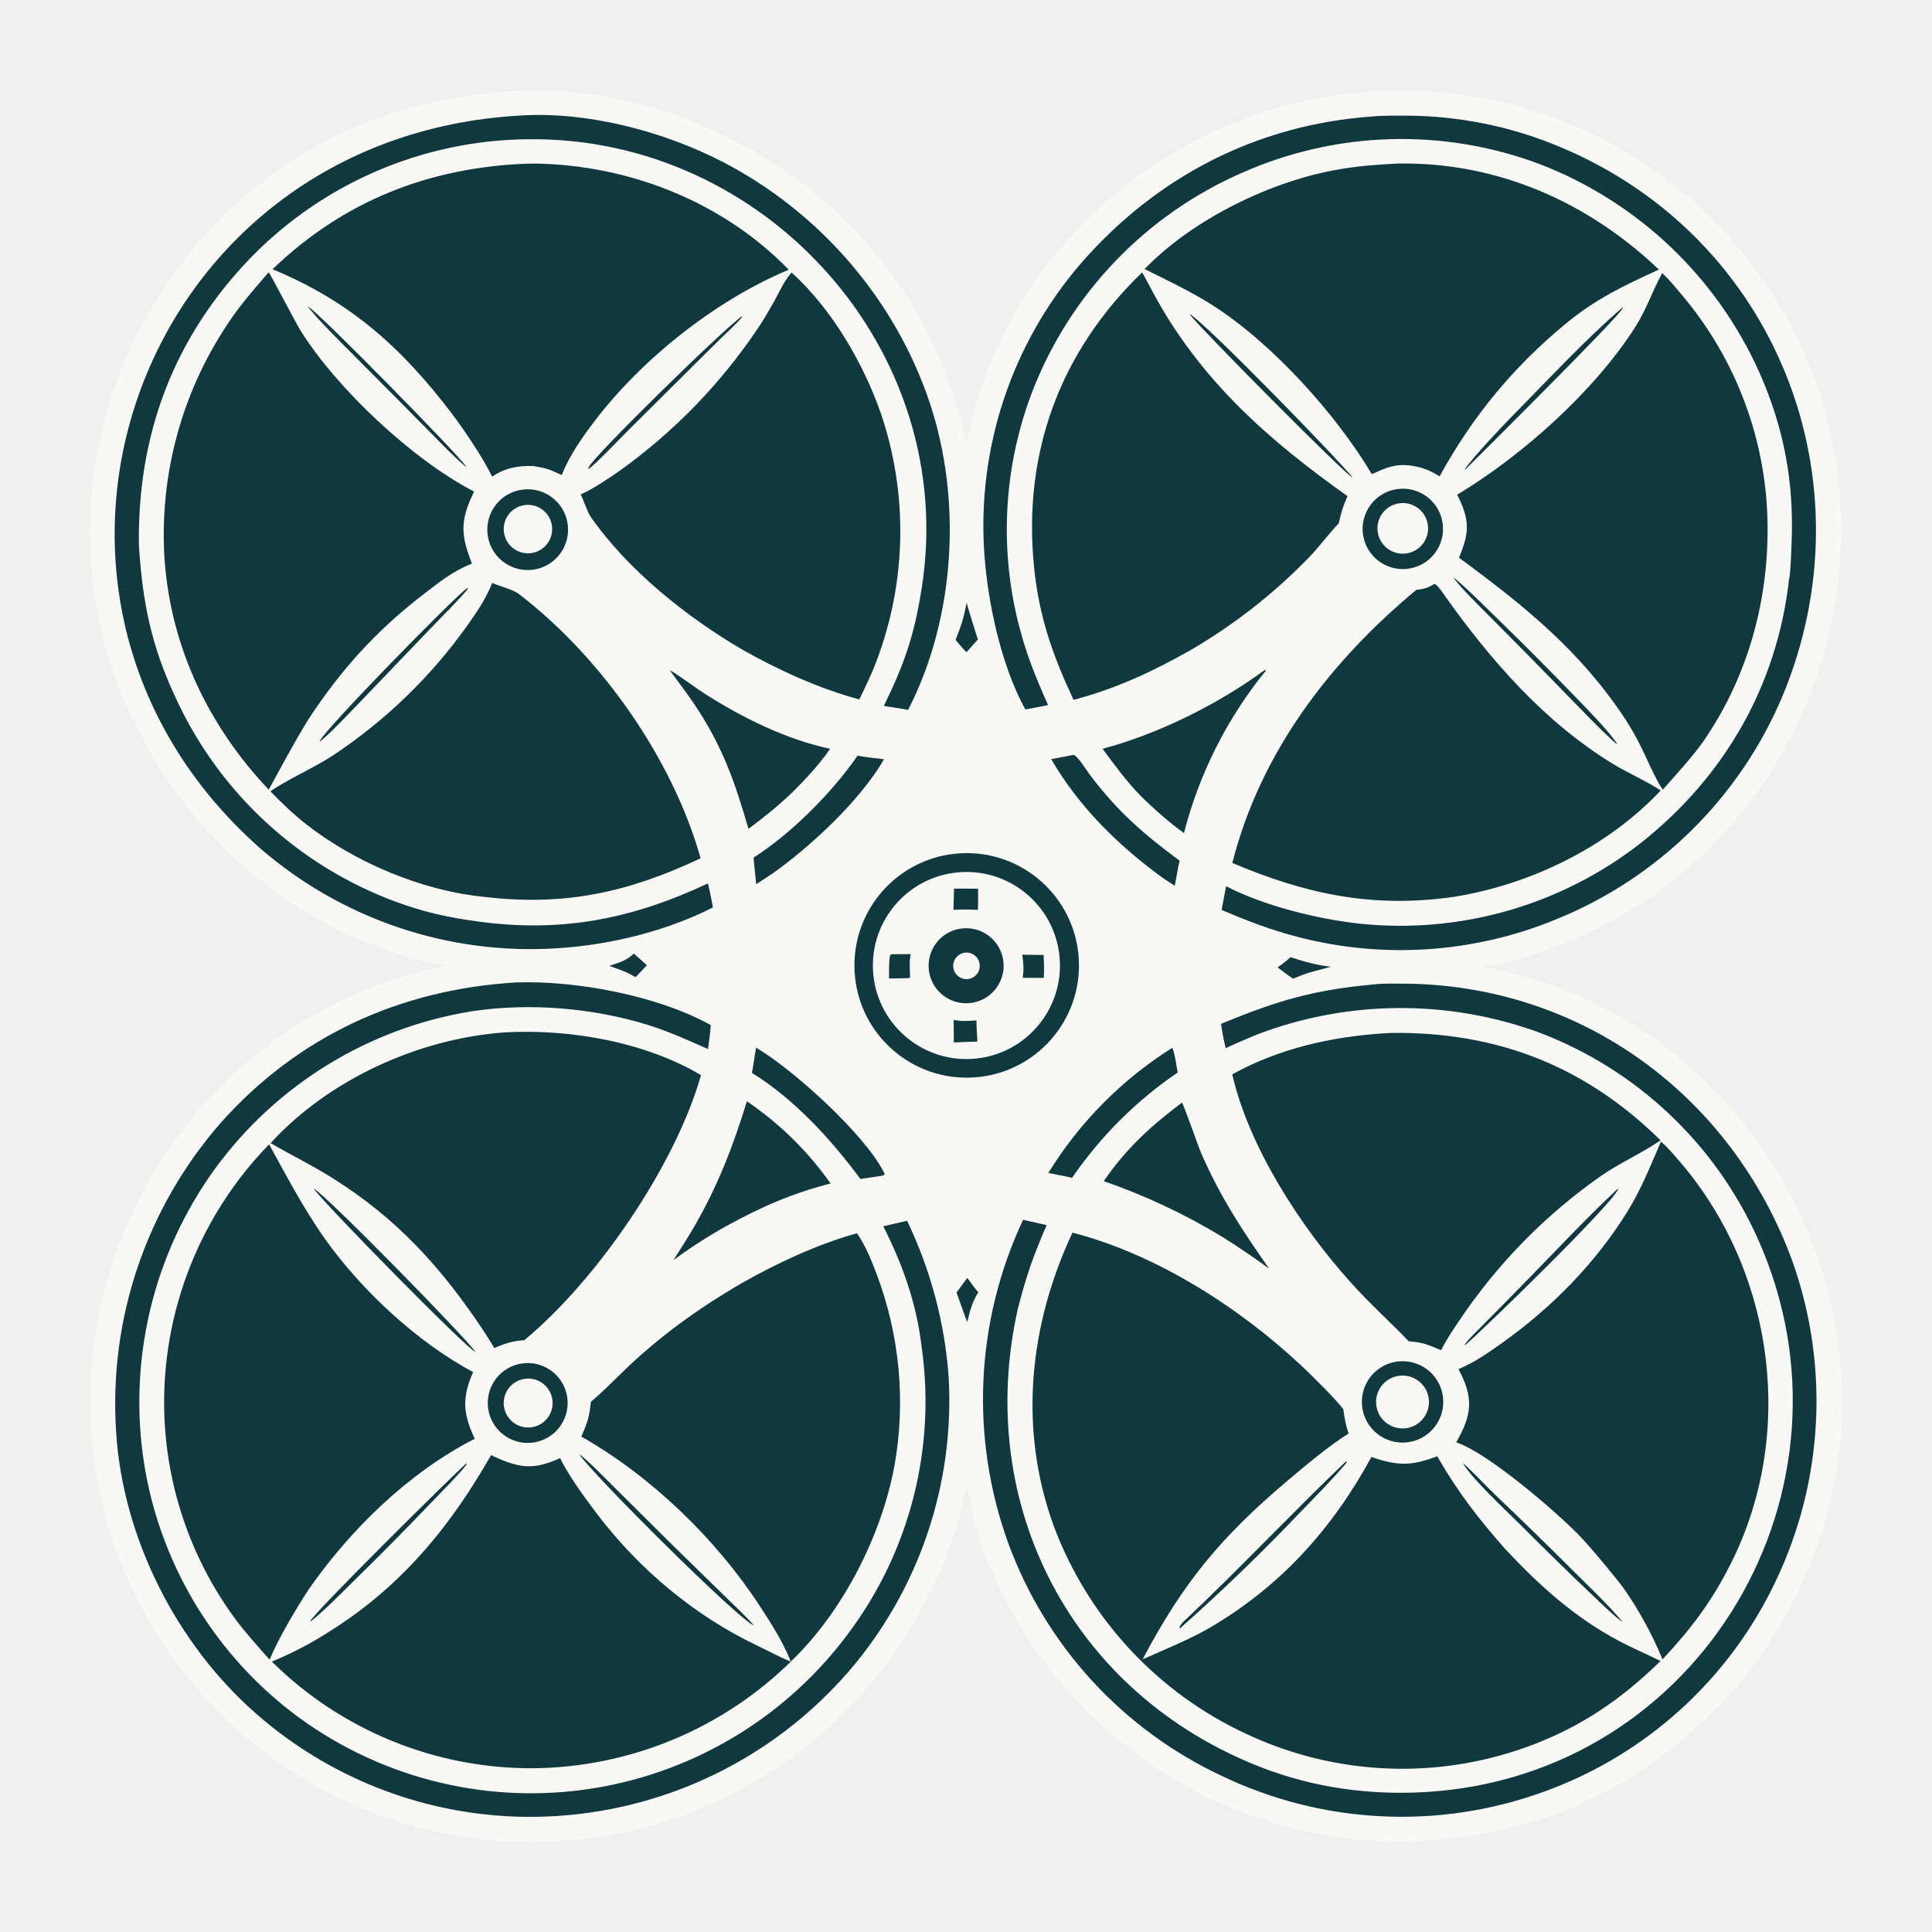
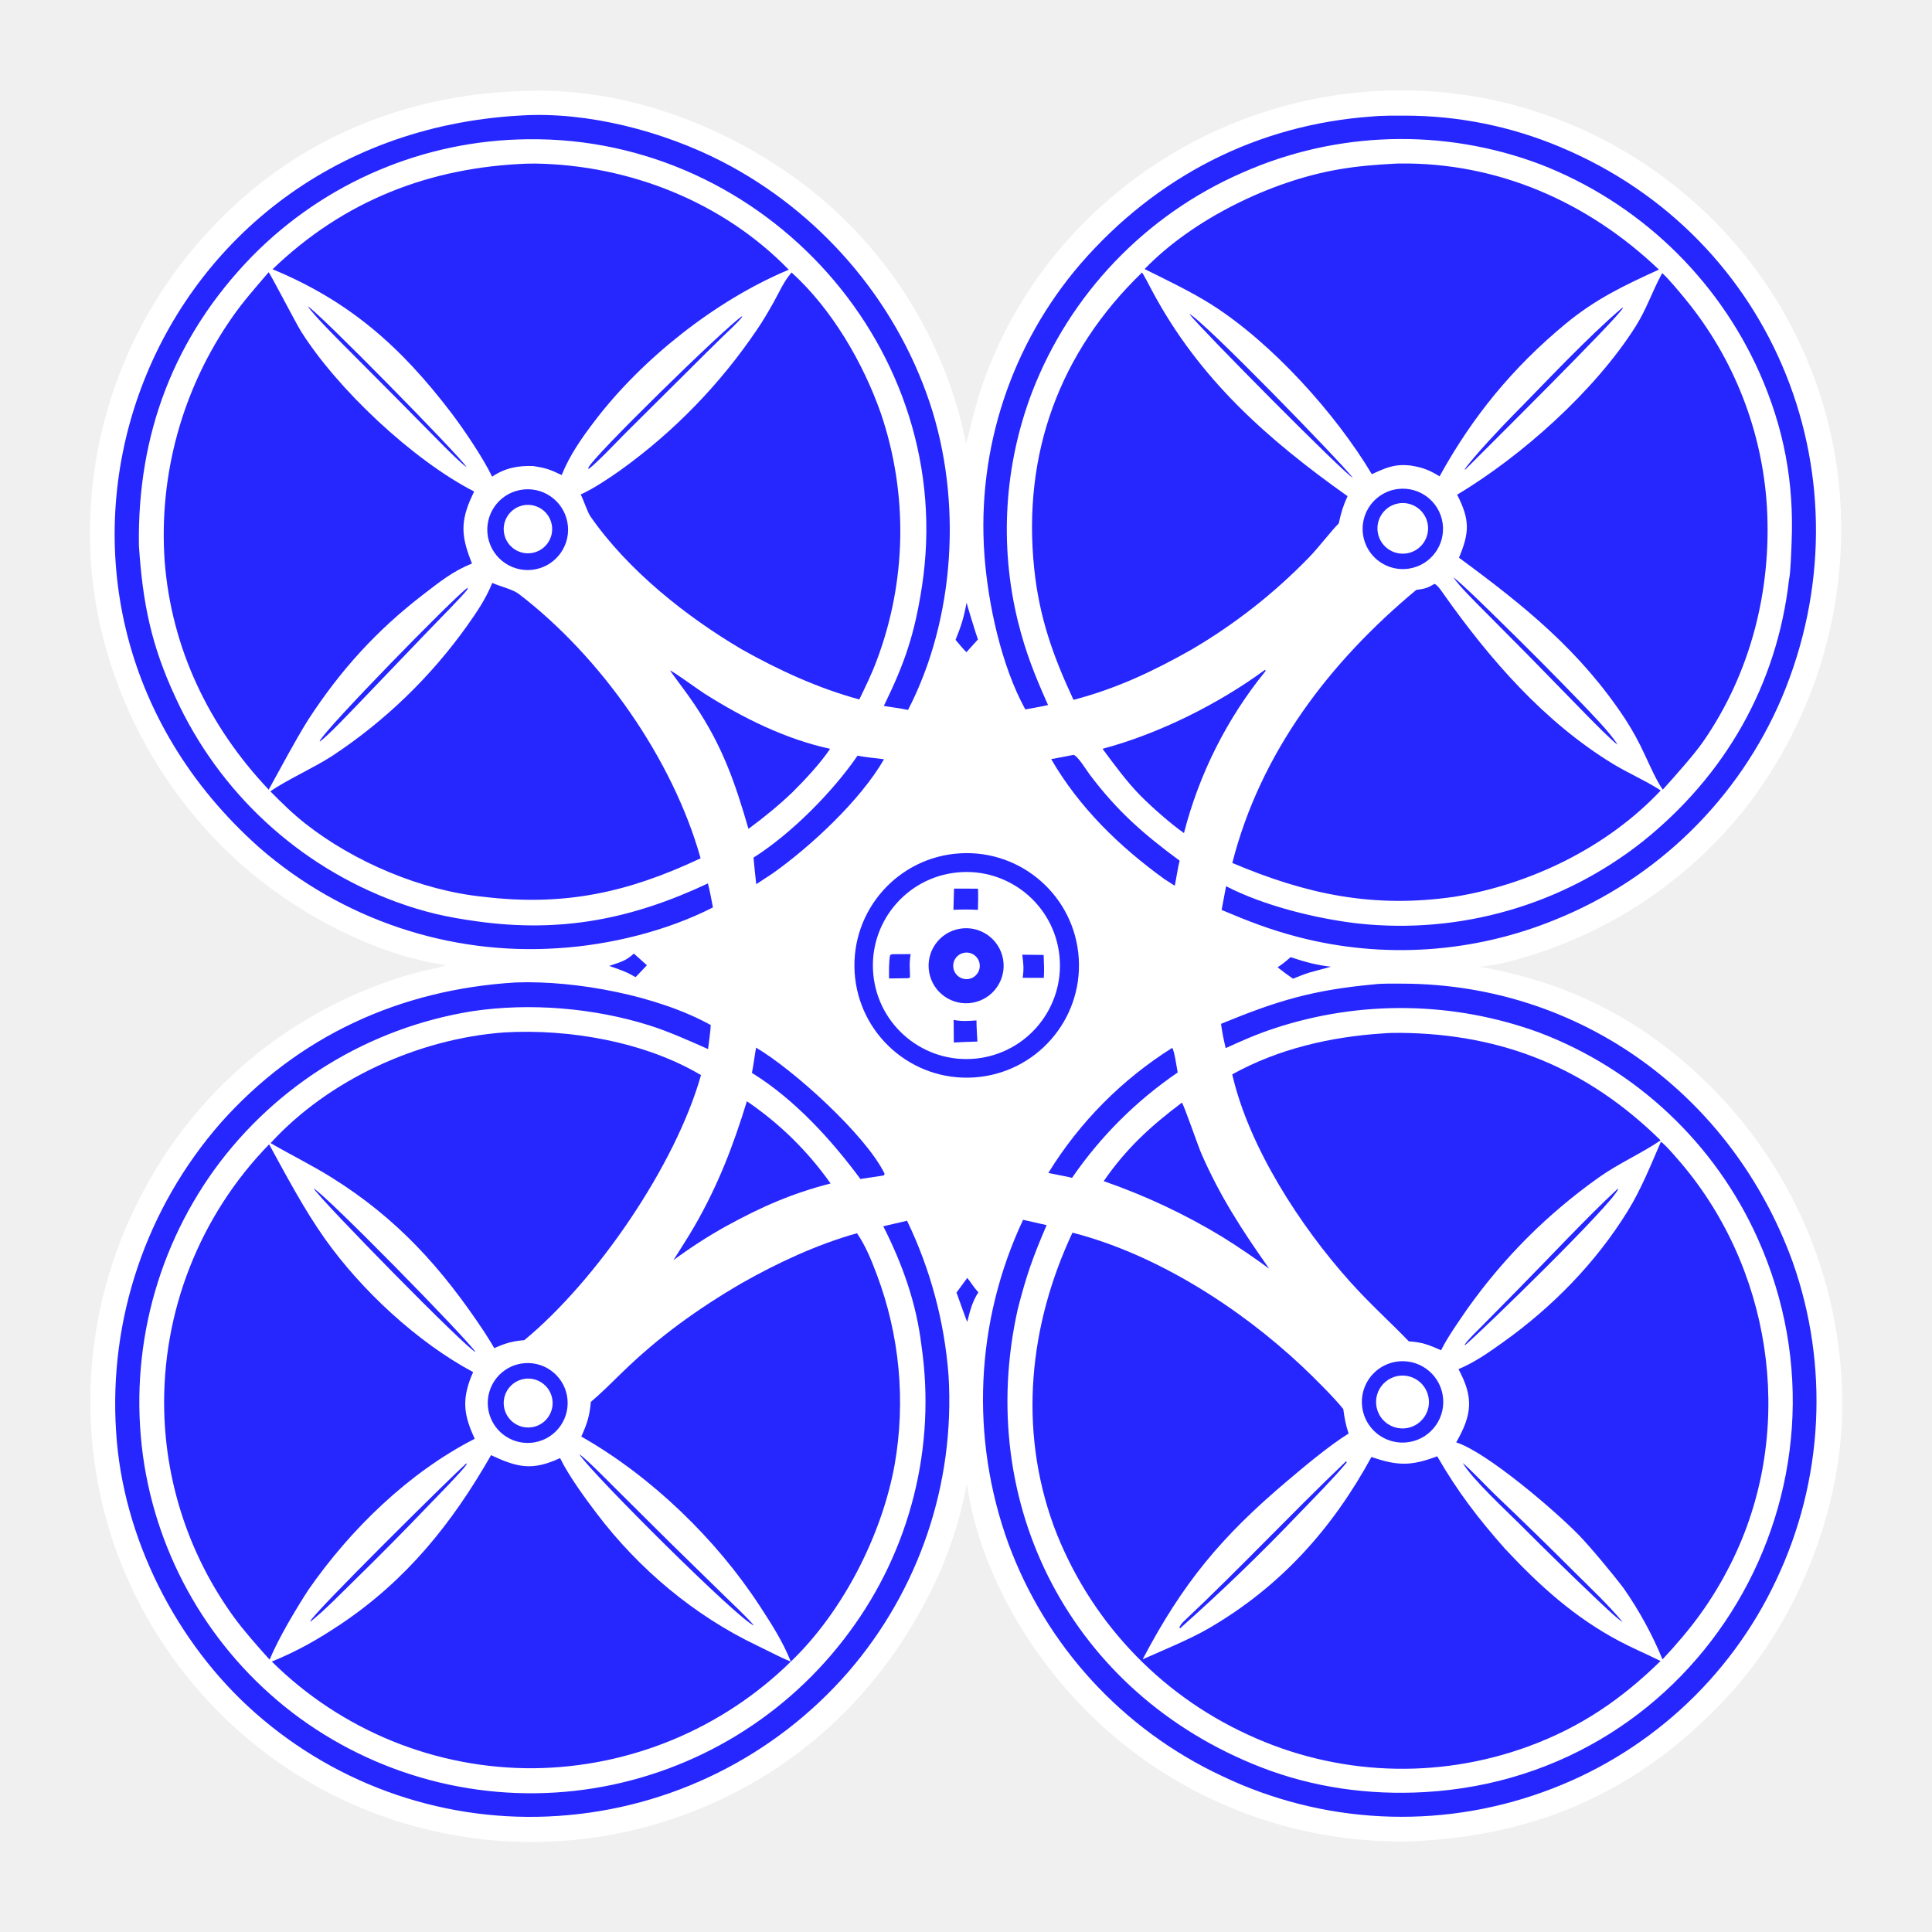
<svg xmlns="http://www.w3.org/2000/svg" viewBox="0 0 2048 2048">
-   <path fill="#faf8f4" d="M1024.07 470.122c5.45-18.88 9.13-37.519 15.46-56.767 15.61-47.452 41.41-95.706 72.16-134.964 78.2-100.076 193.2-164.703 319.35-179.476a466.17 466.17 0 0 1 343.12 97.195 464.1 464.1 0 0 1 174.8 313.086 482.1 482.1 0 0 1-100.37 349.633 467.8 467.8 0 0 1-223.07 152.991c-20.78 6.47-35.21 10.57-57.04 13.03 87.35 15.21 161.39 50.28 227.39 110.27 95.37 86.1 151.87 207.12 156.63 335.52 5.44 117.08-43.39 245.03-123.17 329.94-92.42 98.37-198.87 145.18-331.95 151.28a470.2 470.2 0 0 1-297.73-96.16c-86.89-65.48-159.49-174.54-174.78-283.13-7.4 40.89-20.8 80.47-39.78 117.44-58.02 114.89-153.523 199.25-276.231 239.47a469.9 469.9 0 0 1-360.783-29.14 470 470 0 0 1-230.911-274.32 470.53 470.53 0 0 1 32.13-358.17 465.95 465.95 0 0 1 241.328-219.7 441 441 0 0 1 51.147-17.2c9.474-2.54 21.693-4.65 30.481-7.53l.908-.31c-60.964-8.61-122.429-37.515-172.885-72.011-120.557-82.423-200.04-224.408-204.674-370.93a470.12 470.12 0 0 1 129.362-339.147c86.964-92.536 202.707-140.704 328.776-144.565 97.044-4.322 194.725 28.804 274.859 82.367 101.19 67.355 171.503 172.13 195.473 291.298" />
-   <path fill="#10393f" d="M1136.85 1306.66c88.68 22.77 177.01 79.33 243.2 141.5 11.2 10.52 34.49 33.55 43.89 45.52 1.44 10.31 2.38 16.06 5.63 25.91-21.12 13.23-45.81 34.02-64.96 50.2-70.38 59.47-110.81 108.37-153.38 189.17 21.75-9.7 49.89-21.12 70.15-32.9 75.85-44.07 130.86-105.32 172.4-181.6 27.91 9.62 42.23 9.62 69.73-.73 21.61 37.51 43.33 65.77 71.85 98.02 36.44 39.01 73.68 72.76 121.18 97.92 14.51 7.68 29.08 13.74 43.7 21.08-41.88 40.94-84.89 70.26-140.19 90.55-96.69 35.4-203.48 30.97-296.89-12.33-95.46-43.62-169.66-123.39-206.29-221.74-37.41-103.03-25.99-212.45 19.98-310.57M284.801 288.583c1.378 1.025 28.827 53.883 33.888 61.981 38.56 61.71 119.177 137.229 183.878 170.461a285 285 0 0 0-4.216 9.233c-11.151 26.081-8.028 41.782 1.956 67.151l-.732.286c-19.912 7.992-33.932 19.454-50.678 32.312-49.655 38.126-88.109 80.545-122.156 132.874-14.314 22.896-28.618 50.249-41.912 74.176-63.484-67.093-103.22-149.923-110.306-242.528a402.4 402.4 0 0 1 71.604-258.185c11.739-16.916 25.294-32.134 38.674-47.761M520.529 1542.55c28.536 13.28 43.7 16.64 73.186 3.1 9.156 18.81 26.378 42.3 38.845 58.74 44.548 58.75 103.421 108.26 170.089 140.01 11.82 5.63 23.211 11.96 35.656 16.97a395.1 395.1 0 0 1-272.592 113.04 390.87 390.87 0 0 1-277.562-113.06c28.104-11.66 47.907-22.92 72.863-39.53 69.984-46.88 118.184-106.96 159.515-179.27M1762.01 289.49c7.44 6.728 17.87 19.529 24.4 27.427a383.87 383.87 0 0 1 86.67 221.692c4.8 87.4-17.46 175.076-67.61 247.463-10.04 14.485-30.54 37.231-42.86 50.99-6.38-8.931-14.02-26.188-18.98-36.827-6.8-14.58-11.81-23.771-20.37-37.331-47.98-73.009-107.27-120.611-176.67-171.707 11.2-26.749 11.66-40.262-1.97-66.77 68.89-41.318 145.96-110.153 189.16-178.321 11.46-18.087 17.78-37.379 27.62-55.513zm-1.43 920.91c4.14 1.88 22.02 23.12 26.16 28.19 94.97 116.5 115.92 283.76 48.06 418.77-20.08 39.95-41.76 68.81-72.47 101.66a393.2 393.2 0 0 0-41.25-75.45c-11.32-14.98-35.15-43.76-47.93-56.84-24.58-25.17-96.8-87.25-129.5-97.77 16.88-29.53 18.62-47.42 2.42-77.58 17.45-7.43 31.53-17.36 46.94-28.35 52.56-37.49 98.43-84.24 132.45-139.26 14.1-22.81 24.47-48.76 35.12-73.37M559.354 173.463q4.322-.137 8.645-.065c99.505 1.668 198.431 40.744 268.122 112.518l-1.989.838c-76.073 32.231-153.261 93.403-203.324 158.977-14.086 18.451-26.631 36.184-35.394 57.837-12.644-6.021-16.224-7.289-29.999-9.561-16.209-.567-30.135 2.03-43.731 11.278-9.297-19.506-29.828-49.907-43.022-67.256-53.512-70.367-108.147-118.857-189.73-152.618 75.501-72.766 166.677-108.202 270.422-111.948m920.666-.033q1.575-.078 3.15-.108c104.68-1.33 200.19 40.797 275.33 112.46-37.12 16.97-67.13 31.146-99.11 57.629-55.93 46.32-98.52 98.226-133.4 161.545-11.09-6.959-18.7-9.636-31.48-11.6-16.69-1.628-25.65 2.595-40.3 9.313-38.41-64.382-105.88-139.063-169.45-179.495-21.89-13.921-48.07-26.328-71.43-37.973 50.87-52.769 133.92-93.286 205.53-105.598 21.46-3.689 39.42-5.013 61.16-6.173M285.28 1213.05c18.242 33.28 37.244 69.29 59.189 100.19 38.802 54.65 97.83 109.49 157.085 141.26a80 80 0 0 0-2.36 5.52c-9.886 25.48-6.93 41.18 4.007 65.16-70.023 35.79-131.903 96.13-176.394 160.26-13.65 21.12-31.394 50.82-41.005 73.83-12.199-13.55-27.258-30.45-37.879-45.1a387.7 387.7 0 0 1-73.841-218.13 392.23 392.23 0 0 1 111.198-282.99m1181.24-117.63c5.46-.47 12.64-.58 18.19-.53 109.2 1.05 198.49 38.15 275.58 113.93-19.02 13.1-44.78 24.63-65.03 38.99-54.88 38.9-101.04 85.12-139.88 139.71-9.24 13.56-20.54 29.24-27.76 43.78-13.11-5.65-19.82-8.54-34.19-9.4-21.53-22.3-40.68-39.11-62.38-63.31-52.44-58.48-107.04-142.29-124.83-219.73 49.12-27.22 104.66-39.86 160.3-43.44m-255.94-806.529c1.88 2.282 9.31 16.792 11.09 20.125 49.82 92.963 121.56 156.421 206.77 216.937-4.87 10.889-6.76 17.223-9.3 28.857-9.23 9.348-20.33 24.433-31.39 35.887a586.4 586.4 0 0 1-126.12 98.713c-40.86 22.973-78.41 40.507-123.66 52.474-21.9-46.867-36.37-87.841-41.7-139.452-12.54-121.475 26.78-228.948 114.31-313.541" />
-   <path fill="#10393f" d="M786.567 1360.02c37.534-21.31 80.192-41.14 121.881-52.73 9.084 13.14 15.414 28.9 21.027 43.87a383.93 383.93 0 0 1 18.828 201.8c-13.708 74.87-54.909 155.53-109.998 208.41-8.695-21.69-20.179-39.41-32.857-58.87-46.391-71.19-115.151-137.57-189.269-179.71 6.16-13.39 8.843-21.84 10.146-36.71 11.127-9.43 22.321-20.61 32.818-30.87 38.807-37.93 80.597-67.91 127.424-95.19m52.546-1071.163c42.556 38.588 75.84 95.592 94.689 149.429a388.5 388.5 0 0 1-4.695 262.512c-5.228 14.023-11.725 27.173-18.199 40.643-43.528-11.799-85.079-30.916-124.33-52.94-58.714-34.538-120.927-83.814-160.696-141.097-3.221-4.64-6.927-16.702-10.332-23.223 13.469-6.095 30.243-17.314 42.493-25.996a590.2 590.2 0 0 0 144.304-148.628c6.51-9.441 12.498-19.814 18.103-29.829 5.843-10.441 10.05-20.637 17.78-29.84zM1520.55 618.92c3.34 1.111 7.93 8.212 10.12 11.311 48.74 68.912 106.42 135.209 179.15 179.535 15.77 9.615 33.9 17.42 49.46 27.409l1.16.756c-56.65 60.215-137.9 99.658-219.13 112.75-85.54 12.306-156.28-2.54-235.01-35.909 29.8-117.098 103.29-213.222 194.98-289.422 8.84-1.259 11.71-1.779 19.27-6.43m-986.023 475.49c68.583-3.99 149.013 9.86 208.561 45.27-27.123 95.87-110.703 217.7-187.309 280.96-12.498.91-20.562 3.4-31.816 8.44-3.194-5.65-7.339-11.97-10.819-17.55-45.036-67.76-92.272-120.1-161.81-163.44-21.373-13.32-42.872-23.77-64.48-36.35 61.648-67.45 156.857-110.76 247.673-117.33M521.84 617.907c8.169 3.733 21.771 6.835 27.915 11.536 87.498 66.934 163.461 175.333 192.922 280.388-77.131 36.333-144.343 51.094-230.308 40.804-65.679-6.626-136.622-36.707-188.355-77.317-13.472-10.576-25.406-22.257-37.392-34.426 16.31-11.719 45.903-24.778 65.821-37.776a542.8 542.8 0 0 0 142.842-137.932c10.673-15.112 19.509-28.013 26.555-45.277" />
-   <path fill="#10393f" d="M547.042 1041.43c63.874-2.24 150.134 13.97 206.401 45.18-.505 8.06-1.869 17.33-2.867 25.45-19.699-8.74-41.714-18.66-62.301-25.14-58.859-18.52-126.643-24.14-187.561-15.01a420 420 0 0 0-273.239 167.61 421.46 421.46 0 0 0-74.52 313.17 415.05 415.05 0 0 0 164.531 268.41 417.1 417.1 0 0 0 311.999 74.5 419.28 419.28 0 0 0 270.729-165.38 410.4 410.4 0 0 0 76.506-304.27c-5.442-45.05-20.093-85.85-40.394-126.06l25.189-5.84a457 457 0 0 1 44.005 164.37 439.7 439.7 0 0 1-106.21 313.79 446.66 446.66 0 0 1-307.313 152.71 440.2 440.2 0 0 1-321.368-109.1c-84.034-74.04-140.722-186.3-147.565-298.34a452.07 452.07 0 0 1 110.676-326.93c82.111-92.53 190.738-141.85 313.302-149.12m909.128 2.07c9.23-1.13 21.66-.82 31.08-.79 188.67.71 348.78 118.53 412.91 294.59a442.78 442.78 0 0 1-17.38 337.77 435.04 435.04 0 0 1-247.48 224.68c-111.14 40.06-233.71 33.85-340.22-17.25a439.53 439.53 0 0 1-226.17-246.36c-40.65-111.88-35.03-235.36 15.61-343.09l24.96 5.63c-14.79 34.43-21.32 52.86-30.55 88.75-46.55 207.81 57.43 407.81 257.49 485.81 55.57 21.67 114.77 29.86 174.21 26.43 293.06-16.88 471.48-322.7 352.43-587.22a415.43 415.43 0 0 0-231.16-217.82 427.57 427.57 0 0 0-281.55-4.35c-18.39 6.04-33.43 12.76-51.06 20.77-2.29-9.57-3.61-16.01-4.93-25.74 60.33-24.88 97.59-35.82 161.81-41.81m-.85-920.081c8.56-.916 25.16-.888 33.88-.836 56.48 0 112.4 11.273 164.47 33.159 229.82 95.954 331.19 354.951 235.35 583.335a439.08 439.08 0 0 1-240.38 235.822 432.48 432.48 0 0 1-272.36 18.434c-29.92-7.789-53.02-16.785-81.32-28.754l4.72-25.163c39.9 20.713 95.94 34.522 140.27 39.562a414.12 414.12 0 0 0 300.84-86.514c87.88-70.181 142.97-166.17 155.66-278.228 1.72-6.561 2.41-31.848 2.72-39.171 2.65-63.742-8.07-121.152-33.91-179.693a421.06 421.06 0 0 0-232.76-221.288 416.84 416.84 0 0 0-315.81 9.055 417.62 417.62 0 0 0-222.76 232.807 409.2 409.2 0 0 0-15.05 242.153c8.56 34.358 17.89 57.323 32.09 89.3-7.62 1.736-16.33 3.17-24.08 4.625-25.39-46-39.62-112.139-43.39-164.06a425.85 425.85 0 0 1 102.04-308.442c80.27-92.409 187.19-147.633 309.78-156.103m-903.06-.992c70.324-4.39 150.721 16.66 213.257 48.883C868.32 224.281 948.77 317.004 985.512 426.78c34.518 103.143 27.198 228.674-22.942 325.77-8.401-1.684-17.183-2.9-25.676-4.198 22.284-45.752 32.551-75.737 40.382-126.517 38.644-250.614-165.986-477.527-417.76-474.222a415.07 415.07 0 0 0-292.547 124.359c-82.641 84.962-121.521 188.477-119.717 306.357 3.942 60.229 12.805 105.237 38.7 160.82a415.07 415.07 0 0 0 234.156 216.95c30.699 11.127 53.422 16.108 85.552 20.575 89.318 12.419 164.135-2.385 244.762-40.198 2.17 8.703 3.681 16.645 5.321 25.428-49.001 25.054-109.35 39.836-164.17 43.226a437.36 437.36 0 0 1-316.537-106.538C-26.708 630.591 143.073 144.935 552.26 122.427M1018 904.541c65.42-3.714 121.54 46.158 125.53 111.569 4 65.4-45.63 121.74-111.02 126.01-65.788 4.31-122.54-45.69-126.56-111.5-4.02-65.807 46.223-122.343 112.05-126.079" />
-   <path fill="#faf8f4" d="M1014.61 924.832c54.44-5.426 102.99 34.268 108.48 88.698 5.5 54.43-34.14 103.03-88.56 108.6-54.524 5.57-103.227-34.15-108.733-88.68-5.505-54.53 34.276-103.182 88.813-108.618" />
-   <path fill="#10393f" d="M1017.66 984.473c21.62-3.558 42.04 11.027 45.69 32.627s-10.85 42.08-32.43 45.82c-21.72 3.76-42.348-10.84-46.019-32.57s11.021-42.298 32.759-45.877" />
-   <path fill="#faf8f4" d="M1023.24 1009.81c7.56-.68 14.3 4.74 15.26 12.26.95 7.53-4.22 14.46-11.71 15.68a14.089 14.089 0 0 1-15.2-19.51c2.06-4.73 6.52-7.96 11.65-8.43" />
-   <path fill="#10393f" d="M1011.31 941.956c8.42-.076 17.02.068 25.46.115.23 7.925.14 14.479-.15 22.412-9.65-.43-16.32-.498-25.95-.016zm-65.727 69.524 19.723-.09c-1.657 10.38-.747 14.27-.621 24.57l-1.625.94-20.62.32c-.045-6.87-.314-18.4 1.154-24.79zm65.327 69.63c8.18 1.8 15.94 1.13 24.2.58-.01 7.11.59 15.21.97 22.4-8.1.11-16.86.66-25 1.01zm72.76-69.09 22.64.28c.26 7.83.76 16.52.17 24.24l-22.39-.01c1.43-9.74.8-14.98-.42-24.51m169.21 156.83c1.84 1.67 17.31 46.49 20.64 54.09 20.19 46.05 43.15 81.1 71.9 121.98a778 778 0 0 0-49.92-33.9 656.6 656.6 0 0 0-125.53-58.96c23.72-34.44 49.89-58.43 82.91-83.21m88.08-458.812.77 1.038a449.7 449.7 0 0 0-86.67 171.986c-13.39-9.214-34.55-27.915-46.01-39.538-13.9-13.93-28.69-34.028-40.29-49.76 59.59-15.912 122.53-47.28 172.2-83.726M791.729 1167.39a347.6 347.6 0 0 1 88.738 87.15c-41.685 10.73-73.494 24.83-111.3 45.55a516 516 0 0 0-55.304 35.76c7.447-12.06 15.04-23.41 22.144-35.73 25.141-43.6 41.079-85 55.722-132.73m-81.603-456.77c4.21 1.491 30.41 20.692 36.886 24.79 40.617 25.699 85.702 48.136 132.904 58.351-9.731 14.779-26.7 32.962-39.312 45.486-14.269 13.838-31.225 27.596-47.199 39.364-14.404-49.88-27.844-88.236-57.349-132.068-8.455-12.56-17.204-23.702-25.93-35.923m773.944 732.4c23.58-1.49 43.97 16.27 45.73 39.83s-15.76 44.16-39.3 46.2a43.15 43.15 0 0 1-39.27-18.55 43.13 43.13 0 0 1-3.24-43.31 43.14 43.14 0 0 1 36.08-24.17" />
-   <path fill="#faf8f4" d="M1481.62 1458.63c15.09-2.79 29.63 7.08 32.59 22.14 2.97 15.06-6.73 29.71-21.76 32.85a28.02 28.02 0 0 1-32.22-36.59 28 28 0 0 1 21.39-18.4" />
-   <path fill="#10393f" d="M551.373 519.394c23.215-4.413 45.617 10.815 50.053 34.026s-10.772 45.627-33.978 50.085c-23.238 4.464-45.691-10.768-50.133-34.01s10.811-45.681 34.058-50.101" />
-   <path fill="#faf8f4" d="M554.94 535.605c13.916-2.589 27.303 6.57 29.933 20.478s-6.488 27.322-20.388 29.994c-13.959 2.683-27.443-6.482-30.085-20.45s6.565-27.423 20.54-30.022" />
-   <path fill="#10393f" d="M1481.55 518.386c23.16-3.02 44.44 13.168 47.7 36.296 3.27 23.128-12.69 44.575-35.78 48.088a42.616 42.616 0 0 1-45.88-58.205 42.62 42.62 0 0 1 33.96-26.179" />
-   <path fill="#faf8f4" d="M1482.61 533.604c14.63-2.419 28.45 7.481 30.87 22.111 2.41 14.63-7.49 28.447-22.12 30.858-14.63 2.41-28.44-7.49-30.85-22.114-2.42-14.624 7.48-28.437 22.1-30.855" />
-   <path fill="#10393f" d="M552.359 1445.48c22.854-3.85 44.558 11.39 48.693 34.2 4.136 22.8-10.834 44.69-33.586 49.11a42.32 42.32 0 0 1-40.256-14.06 42.33 42.33 0 0 1-7.608-41.95 42.36 42.36 0 0 1 32.757-27.3" />
-   <path fill="#faf8f4" d="M556.73 1461.54c14.111-1.72 26.977 8.24 28.849 22.33 1.873 14.09-7.945 27.07-22.015 29.09a25.936 25.936 0 0 1-27.637-35.65 25.94 25.94 0 0 1 20.803-15.77" />
-   <path fill="#10393f" d="M801.472 1110.55c39.012 22.9 116.14 92.36 136.24 133.64l-.649 1.72-4.024.72-20.948 3.16c-31.158-42.05-70.208-84.83-115.018-112.47 1.683-8.14 2.81-18.19 4.399-26.77m107.556-309.491c8.248 1.609 19.524 2.7 28.061 3.773-24.75 43.209-77.869 92.685-118.577 121.388l-16.878 11.047a1024 1024 0 0 1-2.862-28.18c39.777-25.129 83.746-69.428 110.256-108.028m228.692-.817c3.99-.159 14.07 16.394 17.37 20.779 29.1 38.65 56.87 62.969 95.37 91.341-1.89 6.972-3.48 18.756-5.17 26.581l-11.02-7.099c-47.78-34.559-90.21-75.797-119.98-127.157 7.72-1.315 15.71-2.967 23.43-4.445m104.78 310.598c2.27 2.04 5.02 21.48 5.87 26.05a428.9 428.9 0 0 0-111.95 111.68c-4.6-1.22-9.99-2.15-14.71-3.09l-10.43-2.1c33-53.65 77.9-98.99 131.22-132.54m-910.097 148.91c13.453 7.19 161.107 157.88 171.709 173.45-8.592-2.45-162.905-159.71-171.709-173.45m281.686 281.91c5.809 3.19 30.818 28.69 37.043 34.89l59.299 58.86 56.842 55.6c9.332 9.13 23.725 22.49 31.946 32.06-15.534-5.22-171.009-160.03-185.13-181.41M1260.62 332.75c14.36 6.151 161.34 157.724 173.37 173.646-6.81-2.025-161.26-157.862-173.37-173.646m459.21-6.679.46.357c-2.42 7.87-149.26 153.52-167.14 171.431l-.45-.434c8.36-12.275 39.06-44.996 51.13-57.191 35.67-36.031 77.51-81.249 116-114.163m-179.39 285.79c8.72 6.142 41 38.138 49.73 46.69a4053 4053 0 0 1 84.79 85.311c9.97 10.411 32.74 33.62 39.65 45.415-4.95-3.046-26.23-24.658-31.31-29.815l-63.92-65.429-46.64-47.016c-8.78-8.841-25.46-25.23-32.3-35.156m-113.46 937.059c.31.34.11.03.47 1.55-14.49 17.31-35.27 38.24-51.16 54.71a2095 2095 0 0 1-125.41 120.92l-.7-.8c.95-2.72 3.05-5.04 5.13-7.01 58.49-55.05 113.64-113.93 171.67-169.37m-932.479 2.12-.027 1.57c-5.998 8.38-30.613 33.17-38.683 41.6a3389 3389 0 0 1-81.58 82.47c-12.876 12.61-31.283 31.5-45.193 42.37l-.105-.37c.74-6.22 149.402-153.17 165.588-167.64m1.167-928.069-.053 1.565c-3.079 5.034-34.241 36.441-40.269 42.751l-76.493 79.806c-9.17 9.456-30.108 31.734-39.749 38.974l-.172-.633c6.989-13.77 140.553-150.572 156.736-162.463M1714.9 1260.09l.42.36c-5.52 15.45-144.91 151-162.22 165.43l-.5-.49c3.69-5.59 13.93-15.31 19.06-20.51l36.48-36.97c32.71-33.13 73.12-76.54 106.76-107.82m-164.33 290.74c5.38 4.01 28.03 27.66 34.82 34.12 28.24 26.85 56.13 54.05 83.67 81.61 16.5 16.39 36.36 35.17 50.93 52.75-5.26-2.6-26.49-23.21-32.23-28.64a3844 3844 0 0 1-75.58-73.88c-14.93-14.87-51.95-49.23-61.61-65.96M326.132 324.68c9.476 4.062 162.771 160.232 168.514 170.526-5.013-3.189-19.409-17.579-24.243-22.381l-47.95-48.561-61.143-61.443c-10.116-10.301-26.781-26.888-35.178-38.141m460.526 10.44-.095.987c-3.893 5.267-15.514 15.891-20.879 21.105a3249 3249 0 0 0-32.432 32.086l-70.549 70.127c-9.638 9.649-28.908 30.228-38.845 37.88-.187-.832-.291-.8-.015-1.658 3.217-9.996 143.87-147.754 162.815-160.527m581.412 679.52c14.64 4.83 27.46 8.49 42.82 10.09-7.27 2.1-14.95 4-22.31 6.05-6.17 1.91-11.99 4.31-18 6.68-5.53-3.87-10.96-7.89-16.29-12.04 5.78-3.93 8.54-6.14 13.78-10.78m-343.46-375.844c-.37-.396 10.48 35.175 12.04 39.049l-12.16 13.504c-2.68-2.33-8.94-10.003-11.57-13.087 6.05-14.989 8.86-23.697 11.69-39.466m.72 715.864c4.12 4.88 6.05 8.99 11.75 15.25-6.39 9.83-9.02 20.04-11.71 31.26-.96-1.1-10.04-27.49-11.44-31.01zm-353.422-343.83c4.582 4.16 9.195 8.27 13.84 12.36l-11.977 12.62-8.078-4.34c-6.448-2.96-13.203-5.2-19.895-7.57 11.161-3.88 17.248-4.87 26.11-13.07" />
+   <path fill="#ffffff" d="M1024.07 470.122c5.45-18.88 9.13-37.519 15.46-56.767 15.61-47.452 41.41-95.706 72.16-134.964 78.2-100.076 193.2-164.703 319.35-179.476a466.17 466.17 0 0 1 343.12 97.195 464.1 464.1 0 0 1 174.8 313.086 482.1 482.1 0 0 1-100.37 349.633 467.8 467.8 0 0 1-223.07 152.991c-20.78 6.47-35.21 10.57-57.04 13.03 87.35 15.21 161.39 50.28 227.39 110.27 95.37 86.1 151.87 207.12 156.63 335.52 5.44 117.08-43.39 245.03-123.17 329.94-92.42 98.37-198.87 145.18-331.95 151.28a470.2 470.2 0 0 1-297.73-96.16c-86.89-65.48-159.49-174.54-174.78-283.13-7.4 40.89-20.8 80.47-39.78 117.44-58.02 114.89-153.523 199.25-276.231 239.47a469.9 469.9 0 0 1-360.783-29.14 470 470 0 0 1-230.911-274.32 470.53 470.53 0 0 1 32.13-358.17 465.95 465.95 0 0 1 241.328-219.7 441 441 0 0 1 51.147-17.2c9.474-2.54 21.693-4.65 30.481-7.53l.908-.31c-60.964-8.61-122.429-37.515-172.885-72.011-120.557-82.423-200.04-224.408-204.674-370.93a470.12 470.12 0 0 1 129.362-339.147c86.964-92.536 202.707-140.704 328.776-144.565 97.044-4.322 194.725 28.804 274.859 82.367 101.19 67.355 171.503 172.13 195.473 291.298" />
+   <path fill="#2626ff" d="M1136.85 1306.66c88.68 22.77 177.01 79.33 243.2 141.5 11.2 10.52 34.49 33.55 43.89 45.52 1.44 10.31 2.38 16.06 5.63 25.91-21.12 13.23-45.81 34.02-64.96 50.2-70.38 59.47-110.81 108.37-153.38 189.17 21.75-9.7 49.89-21.12 70.15-32.9 75.85-44.07 130.86-105.32 172.4-181.6 27.91 9.62 42.23 9.62 69.73-.73 21.61 37.51 43.33 65.77 71.85 98.02 36.44 39.01 73.68 72.76 121.18 97.92 14.51 7.68 29.08 13.74 43.7 21.08-41.88 40.94-84.89 70.26-140.19 90.55-96.69 35.4-203.48 30.97-296.89-12.33-95.46-43.62-169.66-123.39-206.29-221.74-37.41-103.03-25.99-212.45 19.98-310.57M284.801 288.583c1.378 1.025 28.827 53.883 33.888 61.981 38.56 61.71 119.177 137.229 183.878 170.461a285 285 0 0 0-4.216 9.233c-11.151 26.081-8.028 41.782 1.956 67.151l-.732.286c-19.912 7.992-33.932 19.454-50.678 32.312-49.655 38.126-88.109 80.545-122.156 132.874-14.314 22.896-28.618 50.249-41.912 74.176-63.484-67.093-103.22-149.923-110.306-242.528a402.4 402.4 0 0 1 71.604-258.185c11.739-16.916 25.294-32.134 38.674-47.761M520.529 1542.55c28.536 13.28 43.7 16.64 73.186 3.1 9.156 18.81 26.378 42.3 38.845 58.74 44.548 58.75 103.421 108.26 170.089 140.01 11.82 5.63 23.211 11.96 35.656 16.97a395.1 395.1 0 0 1-272.592 113.04 390.87 390.87 0 0 1-277.562-113.06c28.104-11.66 47.907-22.92 72.863-39.53 69.984-46.88 118.184-106.96 159.515-179.27M1762.01 289.49c7.44 6.728 17.87 19.529 24.4 27.427a383.87 383.87 0 0 1 86.67 221.692c4.8 87.4-17.46 175.076-67.61 247.463-10.04 14.485-30.54 37.231-42.86 50.99-6.38-8.931-14.02-26.188-18.98-36.827-6.8-14.58-11.81-23.771-20.37-37.331-47.98-73.009-107.27-120.611-176.67-171.707 11.2-26.749 11.66-40.262-1.97-66.77 68.89-41.318 145.96-110.153 189.16-178.321 11.46-18.087 17.78-37.379 27.62-55.513zm-1.43 920.91c4.14 1.88 22.02 23.12 26.16 28.19 94.97 116.5 115.92 283.76 48.06 418.77-20.08 39.95-41.76 68.81-72.47 101.66a393.2 393.2 0 0 0-41.25-75.45c-11.32-14.98-35.15-43.76-47.93-56.84-24.58-25.17-96.8-87.25-129.5-97.77 16.88-29.53 18.62-47.42 2.42-77.58 17.45-7.43 31.53-17.36 46.94-28.35 52.56-37.49 98.43-84.24 132.45-139.26 14.1-22.81 24.47-48.76 35.12-73.37M559.354 173.463q4.322-.137 8.645-.065c99.505 1.668 198.431 40.744 268.122 112.518l-1.989.838c-76.073 32.231-153.261 93.403-203.324 158.977-14.086 18.451-26.631 36.184-35.394 57.837-12.644-6.021-16.224-7.289-29.999-9.561-16.209-.567-30.135 2.03-43.731 11.278-9.297-19.506-29.828-49.907-43.022-67.256-53.512-70.367-108.147-118.857-189.73-152.618 75.501-72.766 166.677-108.202 270.422-111.948m920.666-.033q1.575-.078 3.15-.108c104.68-1.33 200.19 40.797 275.33 112.46-37.12 16.97-67.13 31.146-99.11 57.629-55.93 46.32-98.52 98.226-133.4 161.545-11.09-6.959-18.7-9.636-31.48-11.6-16.69-1.628-25.65 2.595-40.3 9.313-38.41-64.382-105.88-139.063-169.45-179.495-21.89-13.921-48.07-26.328-71.43-37.973 50.87-52.769 133.92-93.286 205.53-105.598 21.46-3.689 39.42-5.013 61.16-6.173M285.28 1213.05c18.242 33.28 37.244 69.29 59.189 100.19 38.802 54.65 97.83 109.49 157.085 141.26a80 80 0 0 0-2.36 5.52c-9.886 25.48-6.93 41.18 4.007 65.16-70.023 35.79-131.903 96.13-176.394 160.26-13.65 21.12-31.394 50.82-41.005 73.83-12.199-13.55-27.258-30.45-37.879-45.1a387.7 387.7 0 0 1-73.841-218.13 392.23 392.23 0 0 1 111.198-282.99m1181.24-117.63c5.46-.47 12.64-.58 18.19-.53 109.2 1.05 198.49 38.15 275.58 113.93-19.02 13.1-44.78 24.63-65.03 38.99-54.88 38.9-101.04 85.12-139.88 139.71-9.24 13.56-20.54 29.24-27.76 43.78-13.11-5.65-19.82-8.54-34.19-9.4-21.53-22.3-40.68-39.11-62.38-63.31-52.44-58.48-107.04-142.29-124.83-219.73 49.12-27.22 104.66-39.86 160.3-43.44m-255.94-806.529c1.88 2.282 9.31 16.792 11.09 20.125 49.82 92.963 121.56 156.421 206.77 216.937-4.87 10.889-6.76 17.223-9.3 28.857-9.23 9.348-20.33 24.433-31.39 35.887a586.4 586.4 0 0 1-126.12 98.713c-40.86 22.973-78.41 40.507-123.66 52.474-21.9-46.867-36.37-87.841-41.7-139.452-12.54-121.475 26.78-228.948 114.31-313.541" />
+   <path fill="#2626ff" d="M786.567 1360.02c37.534-21.31 80.192-41.14 121.881-52.73 9.084 13.14 15.414 28.9 21.027 43.87a383.93 383.93 0 0 1 18.828 201.8c-13.708 74.87-54.909 155.53-109.998 208.41-8.695-21.69-20.179-39.41-32.857-58.87-46.391-71.19-115.151-137.57-189.269-179.71 6.16-13.39 8.843-21.84 10.146-36.71 11.127-9.43 22.321-20.61 32.818-30.87 38.807-37.93 80.597-67.91 127.424-95.19m52.546-1071.163c42.556 38.588 75.84 95.592 94.689 149.429a388.5 388.5 0 0 1-4.695 262.512c-5.228 14.023-11.725 27.173-18.199 40.643-43.528-11.799-85.079-30.916-124.33-52.94-58.714-34.538-120.927-83.814-160.696-141.097-3.221-4.64-6.927-16.702-10.332-23.223 13.469-6.095 30.243-17.314 42.493-25.996a590.2 590.2 0 0 0 144.304-148.628c6.51-9.441 12.498-19.814 18.103-29.829 5.843-10.441 10.05-20.637 17.78-29.84zM1520.55 618.92c3.34 1.111 7.93 8.212 10.12 11.311 48.74 68.912 106.42 135.209 179.15 179.535 15.77 9.615 33.9 17.42 49.46 27.409l1.16.756c-56.65 60.215-137.9 99.658-219.13 112.75-85.54 12.306-156.28-2.54-235.01-35.909 29.8-117.098 103.29-213.222 194.98-289.422 8.84-1.259 11.71-1.779 19.27-6.43m-986.023 475.49c68.583-3.99 149.013 9.86 208.561 45.27-27.123 95.87-110.703 217.7-187.309 280.96-12.498.91-20.562 3.4-31.816 8.44-3.194-5.65-7.339-11.97-10.819-17.55-45.036-67.76-92.272-120.1-161.81-163.44-21.373-13.32-42.872-23.77-64.48-36.35 61.648-67.45 156.857-110.76 247.673-117.33M521.84 617.907c8.169 3.733 21.771 6.835 27.915 11.536 87.498 66.934 163.461 175.333 192.922 280.388-77.131 36.333-144.343 51.094-230.308 40.804-65.679-6.626-136.622-36.707-188.355-77.317-13.472-10.576-25.406-22.257-37.392-34.426 16.31-11.719 45.903-24.778 65.821-37.776a542.8 542.8 0 0 0 142.842-137.932c10.673-15.112 19.509-28.013 26.555-45.277" />
+   <path fill="#2626ff" d="M547.042 1041.43c63.874-2.24 150.134 13.97 206.401 45.18-.505 8.06-1.869 17.33-2.867 25.45-19.699-8.74-41.714-18.66-62.301-25.14-58.859-18.52-126.643-24.14-187.561-15.01a420 420 0 0 0-273.239 167.61 421.46 421.46 0 0 0-74.52 313.17 415.05 415.05 0 0 0 164.531 268.41 417.1 417.1 0 0 0 311.999 74.5 419.28 419.28 0 0 0 270.729-165.38 410.4 410.4 0 0 0 76.506-304.27c-5.442-45.05-20.093-85.85-40.394-126.06l25.189-5.84a457 457 0 0 1 44.005 164.37 439.7 439.7 0 0 1-106.21 313.79 446.66 446.66 0 0 1-307.313 152.71 440.2 440.2 0 0 1-321.368-109.1c-84.034-74.04-140.722-186.3-147.565-298.34a452.07 452.07 0 0 1 110.676-326.93c82.111-92.53 190.738-141.85 313.302-149.12m909.128 2.07c9.23-1.13 21.66-.82 31.08-.79 188.67.71 348.78 118.53 412.91 294.59a442.78 442.78 0 0 1-17.38 337.77 435.04 435.04 0 0 1-247.48 224.68c-111.14 40.06-233.71 33.85-340.22-17.25a439.53 439.53 0 0 1-226.17-246.36c-40.65-111.88-35.03-235.36 15.61-343.09l24.96 5.63c-14.79 34.43-21.32 52.86-30.55 88.75-46.55 207.81 57.43 407.81 257.49 485.81 55.57 21.67 114.77 29.86 174.21 26.43 293.06-16.88 471.48-322.7 352.43-587.22a415.43 415.43 0 0 0-231.16-217.82 427.57 427.57 0 0 0-281.55-4.35c-18.39 6.04-33.43 12.76-51.06 20.77-2.29-9.57-3.61-16.01-4.93-25.74 60.33-24.88 97.59-35.82 161.81-41.81m-.85-920.081c8.56-.916 25.16-.888 33.88-.836 56.48 0 112.4 11.273 164.47 33.159 229.82 95.954 331.19 354.951 235.35 583.335a439.08 439.08 0 0 1-240.38 235.822 432.48 432.48 0 0 1-272.36 18.434c-29.92-7.789-53.02-16.785-81.32-28.754l4.72-25.163c39.9 20.713 95.94 34.522 140.27 39.562a414.12 414.12 0 0 0 300.84-86.514c87.88-70.181 142.97-166.17 155.66-278.228 1.72-6.561 2.41-31.848 2.72-39.171 2.65-63.742-8.07-121.152-33.91-179.693a421.06 421.06 0 0 0-232.76-221.288 416.84 416.84 0 0 0-315.81 9.055 417.62 417.62 0 0 0-222.76 232.807 409.2 409.2 0 0 0-15.05 242.153c8.56 34.358 17.89 57.323 32.09 89.3-7.62 1.736-16.33 3.17-24.08 4.625-25.39-46-39.62-112.139-43.39-164.06a425.85 425.85 0 0 1 102.04-308.442c80.27-92.409 187.19-147.633 309.78-156.103m-903.06-.992c70.324-4.39 150.721 16.66 213.257 48.883C868.32 224.281 948.77 317.004 985.512 426.78c34.518 103.143 27.198 228.674-22.942 325.77-8.401-1.684-17.183-2.9-25.676-4.198 22.284-45.752 32.551-75.737 40.382-126.517 38.644-250.614-165.986-477.527-417.76-474.222a415.07 415.07 0 0 0-292.547 124.359c-82.641 84.962-121.521 188.477-119.717 306.357 3.942 60.229 12.805 105.237 38.7 160.82a415.07 415.07 0 0 0 234.156 216.95c30.699 11.127 53.422 16.108 85.552 20.575 89.318 12.419 164.135-2.385 244.762-40.198 2.17 8.703 3.681 16.645 5.321 25.428-49.001 25.054-109.35 39.836-164.17 43.226a437.36 437.36 0 0 1-316.537-106.538C-26.708 630.591 143.073 144.935 552.26 122.427M1018 904.541c65.42-3.714 121.54 46.158 125.53 111.569 4 65.4-45.63 121.74-111.02 126.01-65.788 4.31-122.54-45.69-126.56-111.5-4.02-65.807 46.223-122.343 112.05-126.079" />
+   <path fill="#ffffff" d="M1014.61 924.832c54.44-5.426 102.99 34.268 108.48 88.698 5.5 54.43-34.14 103.03-88.56 108.6-54.524 5.57-103.227-34.15-108.733-88.68-5.505-54.53 34.276-103.182 88.813-108.618" />
+   <path fill="#2626ff" d="M1017.66 984.473c21.62-3.558 42.04 11.027 45.69 32.627s-10.85 42.08-32.43 45.82c-21.72 3.76-42.348-10.84-46.019-32.57s11.021-42.298 32.759-45.877" />
+   <path fill="#ffffff" d="M1023.24 1009.81c7.56-.68 14.3 4.74 15.26 12.26.95 7.53-4.22 14.46-11.71 15.68a14.089 14.089 0 0 1-15.2-19.51c2.06-4.73 6.52-7.96 11.65-8.43" />
+   <path fill="#2626ff" d="M1011.31 941.956c8.42-.076 17.02.068 25.46.115.23 7.925.14 14.479-.15 22.412-9.65-.43-16.32-.498-25.95-.016zm-65.727 69.524 19.723-.09c-1.657 10.38-.747 14.27-.621 24.57l-1.625.94-20.62.32c-.045-6.87-.314-18.4 1.154-24.79zm65.327 69.63c8.18 1.8 15.94 1.13 24.2.58-.01 7.11.59 15.21.97 22.4-8.1.11-16.86.66-25 1.01zm72.76-69.09 22.64.28c.26 7.83.76 16.52.17 24.24l-22.39-.01c1.43-9.74.8-14.98-.42-24.51m169.21 156.83c1.84 1.67 17.31 46.49 20.64 54.09 20.19 46.05 43.15 81.1 71.9 121.98a778 778 0 0 0-49.92-33.9 656.6 656.6 0 0 0-125.53-58.96c23.72-34.44 49.89-58.43 82.91-83.21m88.08-458.812.77 1.038a449.7 449.7 0 0 0-86.67 171.986c-13.39-9.214-34.55-27.915-46.01-39.538-13.9-13.93-28.69-34.028-40.29-49.76 59.59-15.912 122.53-47.28 172.2-83.726M791.729 1167.39a347.6 347.6 0 0 1 88.738 87.15c-41.685 10.73-73.494 24.83-111.3 45.55a516 516 0 0 0-55.304 35.76c7.447-12.06 15.04-23.41 22.144-35.73 25.141-43.6 41.079-85 55.722-132.73m-81.603-456.77c4.21 1.491 30.41 20.692 36.886 24.79 40.617 25.699 85.702 48.136 132.904 58.351-9.731 14.779-26.7 32.962-39.312 45.486-14.269 13.838-31.225 27.596-47.199 39.364-14.404-49.88-27.844-88.236-57.349-132.068-8.455-12.56-17.204-23.702-25.93-35.923m773.944 732.4c23.58-1.49 43.97 16.27 45.73 39.83s-15.76 44.16-39.3 46.2a43.15 43.15 0 0 1-39.27-18.55 43.13 43.13 0 0 1-3.24-43.31 43.14 43.14 0 0 1 36.08-24.17" />
+   <path fill="#ffffff" d="M1481.62 1458.63c15.09-2.79 29.63 7.08 32.59 22.14 2.97 15.06-6.73 29.71-21.76 32.85a28.02 28.02 0 0 1-32.22-36.59 28 28 0 0 1 21.39-18.4" />
+   <path fill="#2626ff" d="M551.373 519.394c23.215-4.413 45.617 10.815 50.053 34.026s-10.772 45.627-33.978 50.085c-23.238 4.464-45.691-10.768-50.133-34.01s10.811-45.681 34.058-50.101" />
+   <path fill="#ffffff" d="M554.94 535.605c13.916-2.589 27.303 6.57 29.933 20.478s-6.488 27.322-20.388 29.994c-13.959 2.683-27.443-6.482-30.085-20.45s6.565-27.423 20.54-30.022" />
+   <path fill="#2626ff" d="M1481.55 518.386c23.16-3.02 44.44 13.168 47.7 36.296 3.27 23.128-12.69 44.575-35.78 48.088a42.616 42.616 0 0 1-45.88-58.205 42.62 42.62 0 0 1 33.96-26.179" />
+   <path fill="#ffffff" d="M1482.61 533.604c14.63-2.419 28.45 7.481 30.87 22.111 2.41 14.63-7.49 28.447-22.12 30.858-14.63 2.41-28.44-7.49-30.85-22.114-2.42-14.624 7.48-28.437 22.1-30.855" />
+   <path fill="#2626ff" d="M552.359 1445.48c22.854-3.85 44.558 11.39 48.693 34.2 4.136 22.8-10.834 44.69-33.586 49.11a42.32 42.32 0 0 1-40.256-14.06 42.33 42.33 0 0 1-7.608-41.95 42.36 42.36 0 0 1 32.757-27.3" />
+   <path fill="#ffffff" d="M556.73 1461.54c14.111-1.72 26.977 8.24 28.849 22.33 1.873 14.09-7.945 27.07-22.015 29.09a25.936 25.936 0 0 1-27.637-35.65 25.94 25.94 0 0 1 20.803-15.77" />
+   <path fill="#2626ff" d="M801.472 1110.55c39.012 22.9 116.14 92.36 136.24 133.64l-.649 1.72-4.024.72-20.948 3.16c-31.158-42.05-70.208-84.83-115.018-112.47 1.683-8.14 2.81-18.19 4.399-26.77m107.556-309.491c8.248 1.609 19.524 2.7 28.061 3.773-24.75 43.209-77.869 92.685-118.577 121.388l-16.878 11.047a1024 1024 0 0 1-2.862-28.18c39.777-25.129 83.746-69.428 110.256-108.028m228.692-.817c3.99-.159 14.07 16.394 17.37 20.779 29.1 38.65 56.87 62.969 95.37 91.341-1.89 6.972-3.48 18.756-5.17 26.581l-11.02-7.099c-47.78-34.559-90.21-75.797-119.98-127.157 7.72-1.315 15.71-2.967 23.43-4.445m104.78 310.598c2.27 2.04 5.02 21.48 5.87 26.05a428.9 428.9 0 0 0-111.95 111.68c-4.6-1.22-9.99-2.15-14.71-3.09l-10.43-2.1c33-53.65 77.9-98.99 131.22-132.54m-910.097 148.91c13.453 7.19 161.107 157.88 171.709 173.45-8.592-2.45-162.905-159.71-171.709-173.45m281.686 281.91c5.809 3.19 30.818 28.69 37.043 34.89l59.299 58.86 56.842 55.6c9.332 9.13 23.725 22.49 31.946 32.06-15.534-5.22-171.009-160.03-185.13-181.41M1260.62 332.75c14.36 6.151 161.34 157.724 173.37 173.646-6.81-2.025-161.26-157.862-173.37-173.646m459.21-6.679.46.357c-2.42 7.87-149.26 153.52-167.14 171.431l-.45-.434c8.36-12.275 39.06-44.996 51.13-57.191 35.67-36.031 77.51-81.249 116-114.163m-179.39 285.79c8.72 6.142 41 38.138 49.73 46.69a4053 4053 0 0 1 84.79 85.311c9.97 10.411 32.74 33.62 39.65 45.415-4.95-3.046-26.23-24.658-31.31-29.815l-63.92-65.429-46.64-47.016c-8.78-8.841-25.46-25.23-32.3-35.156m-113.46 937.059c.31.34.11.03.47 1.55-14.49 17.31-35.27 38.24-51.16 54.71a2095 2095 0 0 1-125.41 120.92l-.7-.8c.95-2.72 3.05-5.04 5.13-7.01 58.49-55.05 113.64-113.93 171.67-169.37m-932.479 2.12-.027 1.57c-5.998 8.38-30.613 33.17-38.683 41.6a3389 3389 0 0 1-81.58 82.47c-12.876 12.61-31.283 31.5-45.193 42.37l-.105-.37c.74-6.22 149.402-153.17 165.588-167.64m1.167-928.069-.053 1.565c-3.079 5.034-34.241 36.441-40.269 42.751l-76.493 79.806c-9.17 9.456-30.108 31.734-39.749 38.974l-.172-.633c6.989-13.77 140.553-150.572 156.736-162.463M1714.9 1260.09l.42.36c-5.52 15.45-144.91 151-162.22 165.43l-.5-.49c3.69-5.59 13.93-15.31 19.06-20.51l36.48-36.97c32.71-33.13 73.12-76.54 106.76-107.82m-164.33 290.74c5.38 4.01 28.03 27.66 34.82 34.12 28.24 26.85 56.13 54.05 83.67 81.61 16.5 16.39 36.36 35.17 50.93 52.75-5.26-2.6-26.49-23.21-32.23-28.64a3844 3844 0 0 1-75.58-73.88c-14.93-14.87-51.95-49.23-61.61-65.96M326.132 324.68c9.476 4.062 162.771 160.232 168.514 170.526-5.013-3.189-19.409-17.579-24.243-22.381l-47.95-48.561-61.143-61.443c-10.116-10.301-26.781-26.888-35.178-38.141m460.526 10.44-.095.987c-3.893 5.267-15.514 15.891-20.879 21.105a3249 3249 0 0 0-32.432 32.086l-70.549 70.127c-9.638 9.649-28.908 30.228-38.845 37.88-.187-.832-.291-.8-.015-1.658 3.217-9.996 143.87-147.754 162.815-160.527m581.412 679.52c14.64 4.83 27.46 8.49 42.82 10.09-7.27 2.1-14.95 4-22.31 6.05-6.17 1.91-11.99 4.31-18 6.68-5.53-3.87-10.96-7.89-16.29-12.04 5.78-3.93 8.54-6.14 13.78-10.78m-343.46-375.844c-.37-.396 10.48 35.175 12.04 39.049l-12.16 13.504c-2.68-2.33-8.94-10.003-11.57-13.087 6.05-14.989 8.86-23.697 11.69-39.466m.72 715.864c4.12 4.88 6.05 8.99 11.75 15.25-6.39 9.83-9.02 20.04-11.71 31.26-.96-1.1-10.04-27.49-11.44-31.01zm-353.422-343.83c4.582 4.16 9.195 8.27 13.84 12.36l-11.977 12.62-8.078-4.34c-6.448-2.96-13.203-5.2-19.895-7.57 11.161-3.88 17.248-4.87 26.11-13.07" />
</svg>
